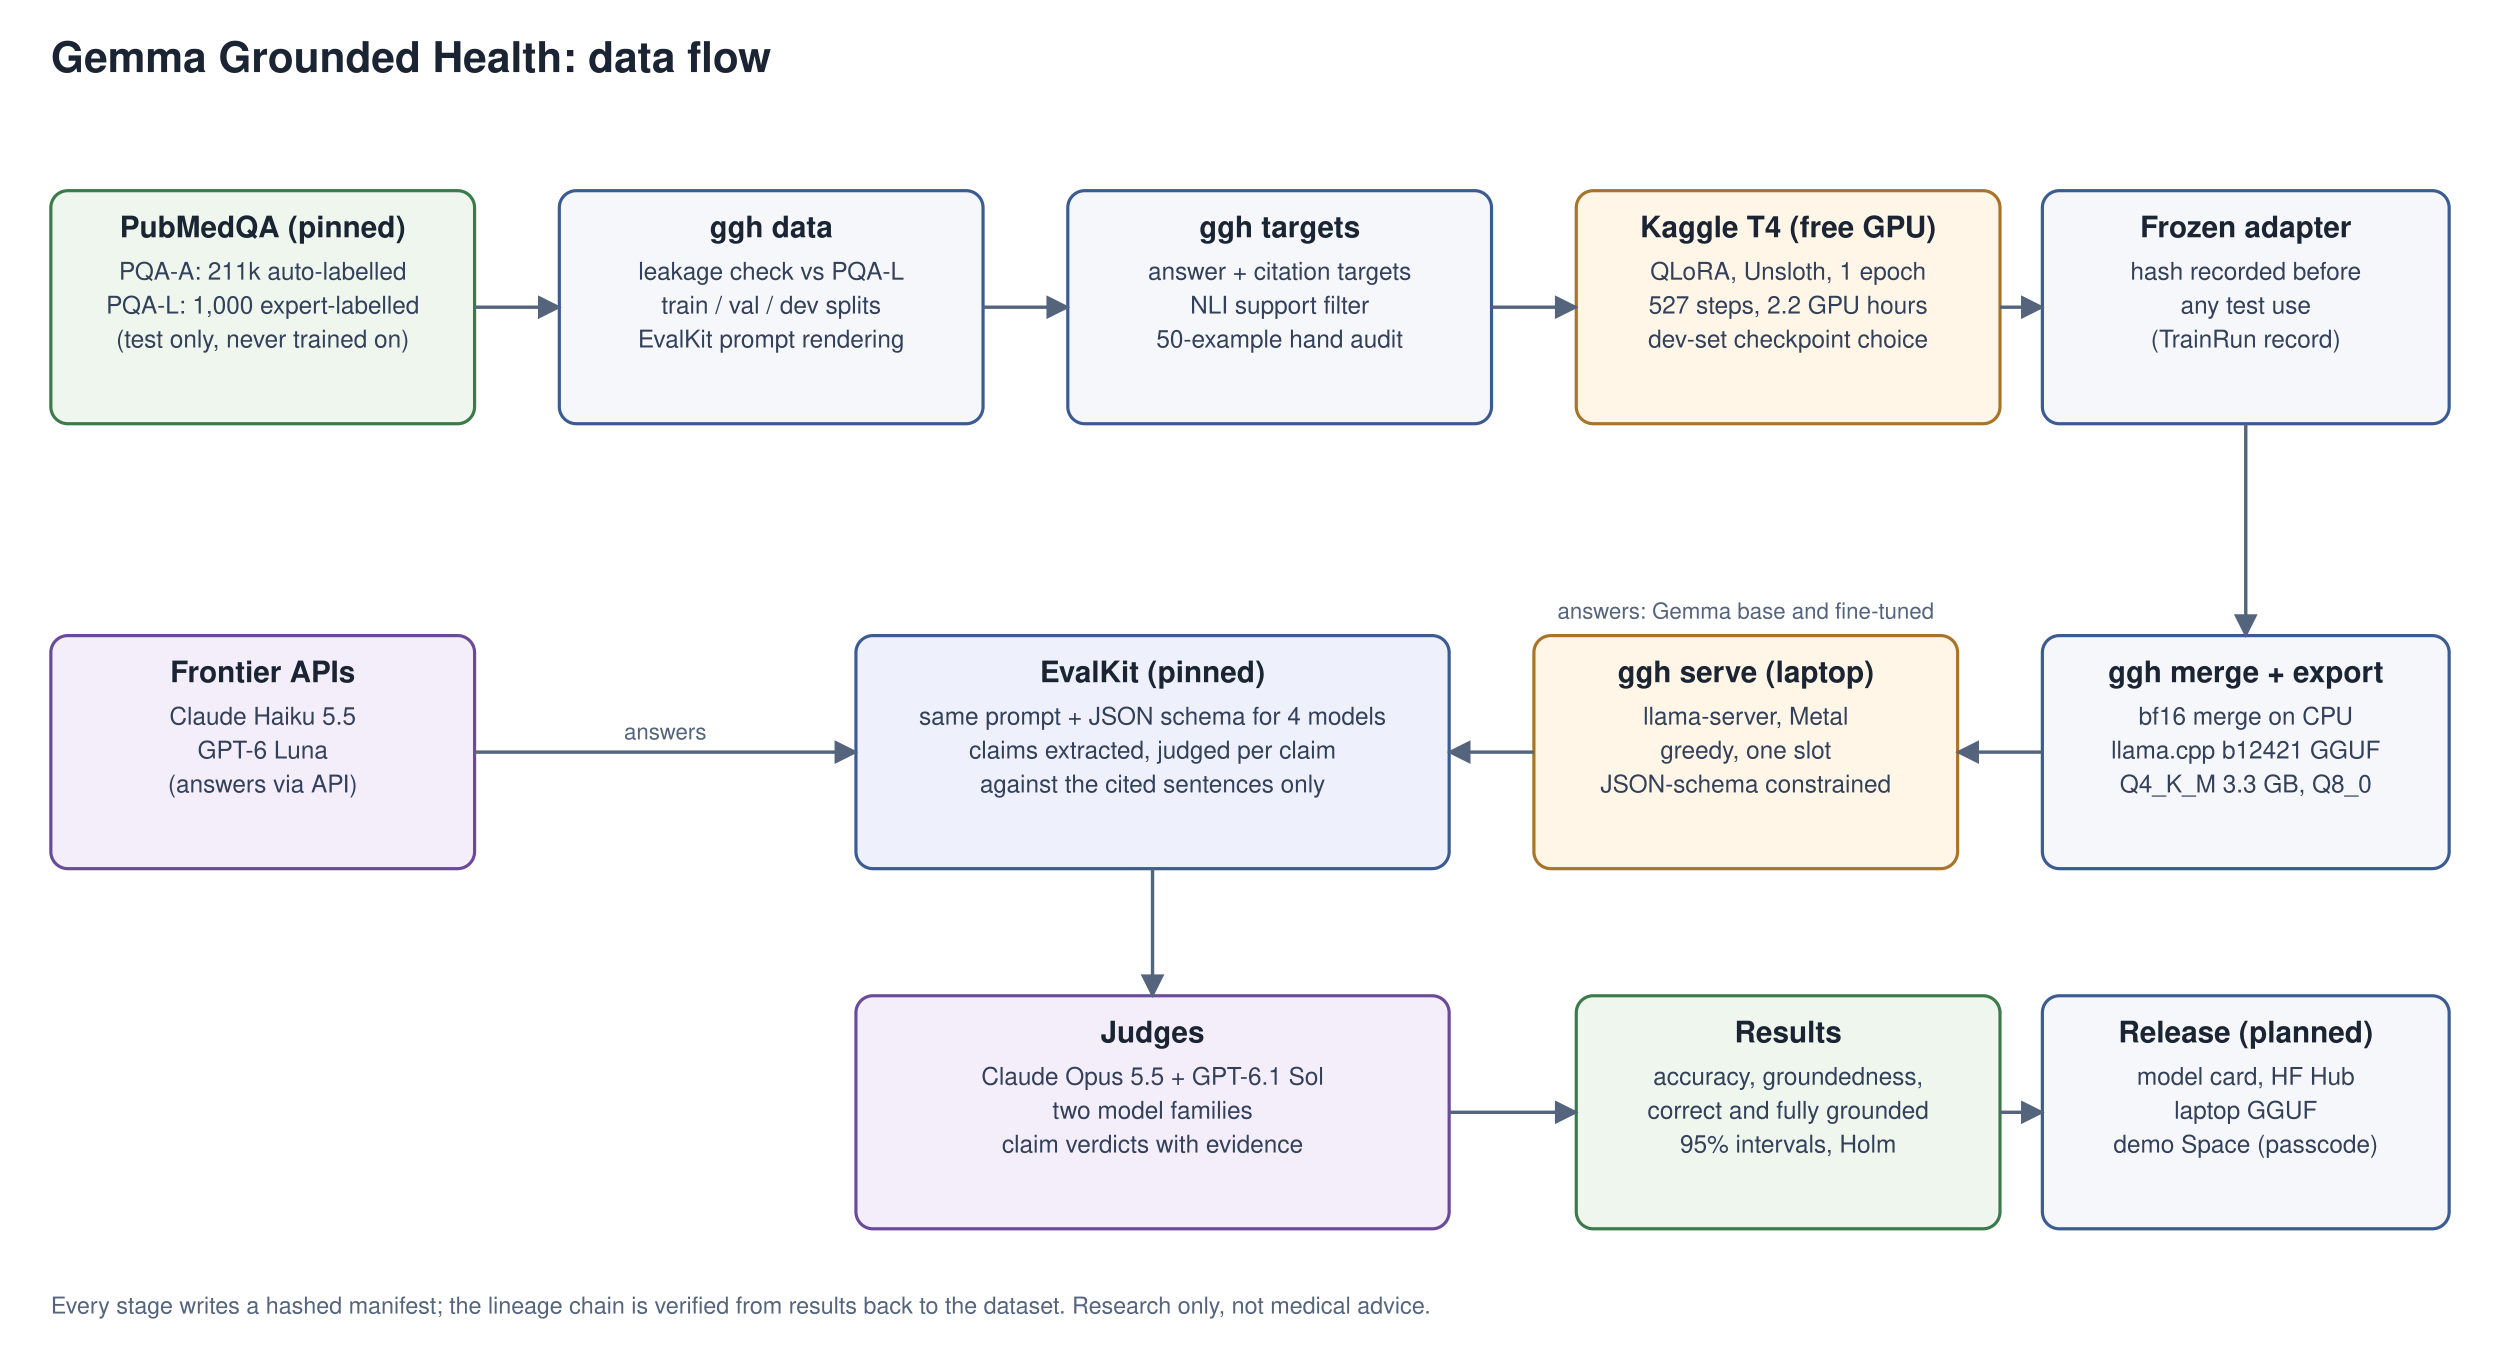
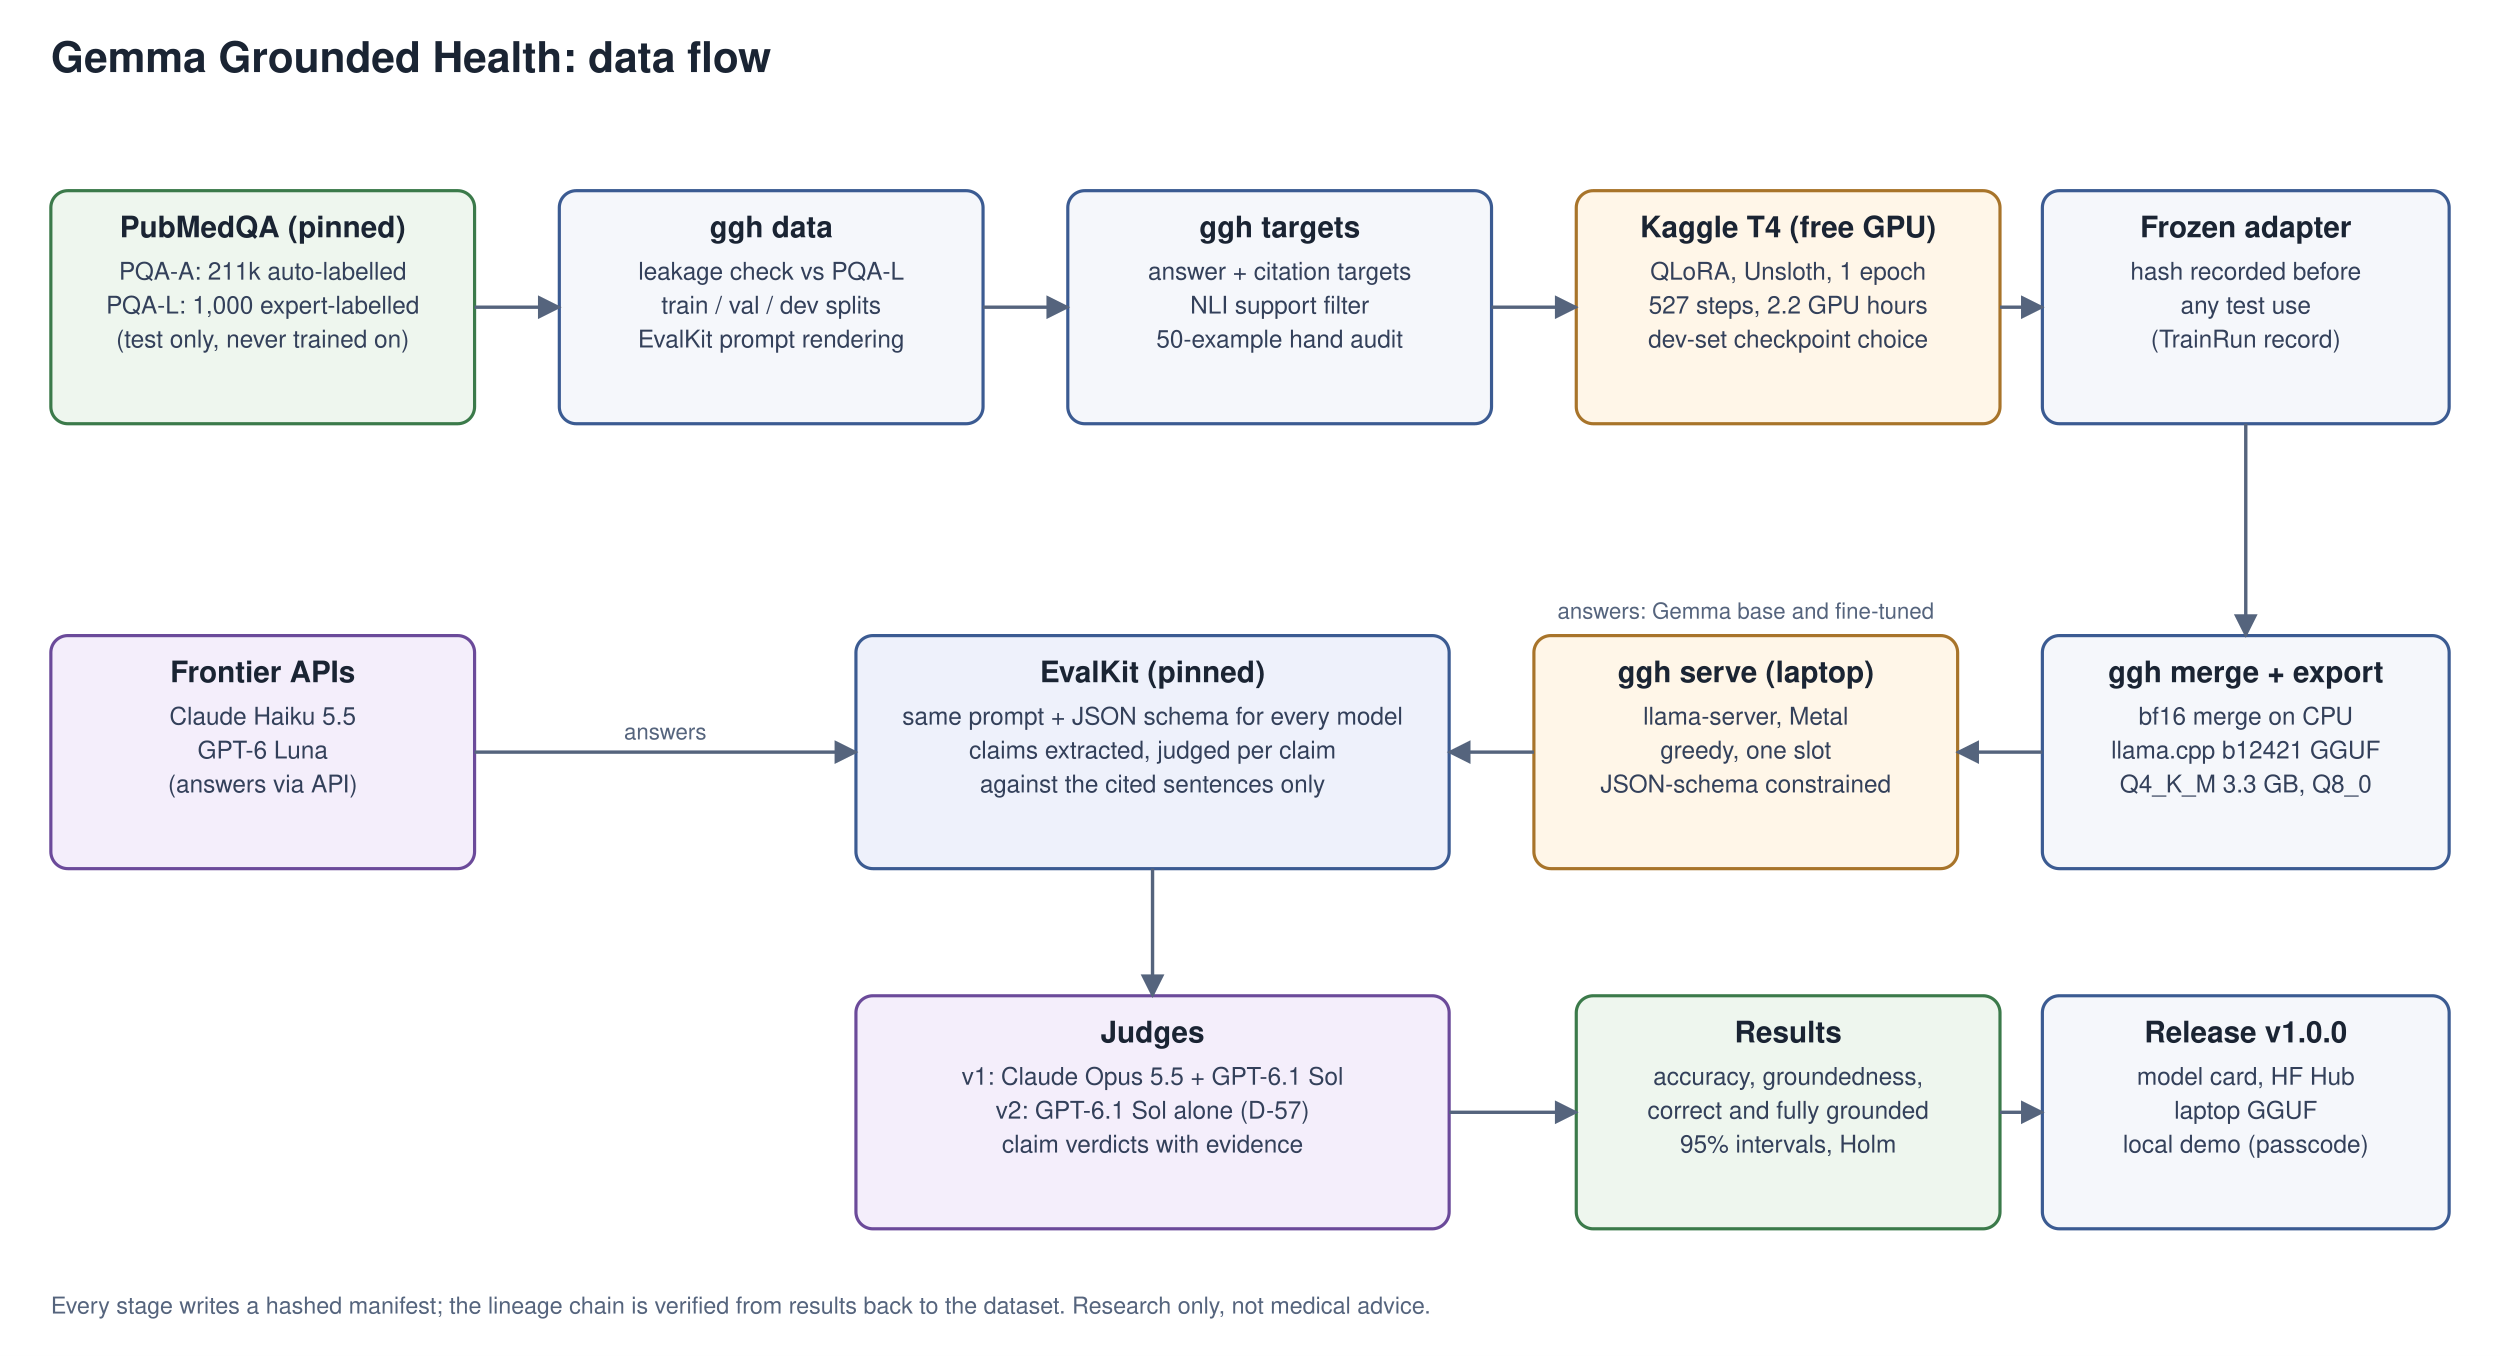
<svg xmlns="http://www.w3.org/2000/svg" width="1180" height="640" viewBox="0 0 1180 640" font-family="Helvetica, Arial, sans-serif">
  <defs>
    <marker id="a" viewBox="0 0 10 10" refX="9" refY="5" markerWidth="7" markerHeight="7" orient="auto">
      <path d="M0,0 L10,5 L0,10 z" fill="#55647d" />
    </marker>
  </defs>
  <rect width="1180" height="640" fill="#ffffff" />
  <text x="24" y="34" font-size="20" font-weight="700" fill="#1a2433">Gemma Grounded Health: data flow</text>
  <rect x="24" y="90" width="200" height="110" rx="8" fill="#eef6ee" stroke="#3b7a4a" stroke-width="1.5" />
  <text x="124.0" y="112" text-anchor="middle" font-size="14" font-weight="700" fill="#1a2433">PubMedQA (pinned)</text>
  <text x="124.0" y="132" text-anchor="middle" font-size="11.5" fill="#33405a">PQA-A: 211k auto-labelled</text>
  <text x="124.0" y="148" text-anchor="middle" font-size="11.5" fill="#33405a">PQA-L: 1,000 expert-labelled</text>
  <text x="124.0" y="164" text-anchor="middle" font-size="11.5" fill="#33405a">(test only, never trained on)</text>
  <rect x="264" y="90" width="200" height="110" rx="8" fill="#f5f7fb" stroke="#3b5b92" stroke-width="1.5" />
  <text x="364.0" y="112" text-anchor="middle" font-size="14" font-weight="700" fill="#1a2433">ggh data</text>
  <text x="364.0" y="132" text-anchor="middle" font-size="11.5" fill="#33405a">leakage check vs PQA-L</text>
  <text x="364.0" y="148" text-anchor="middle" font-size="11.5" fill="#33405a">train / val / dev splits</text>
  <text x="364.0" y="164" text-anchor="middle" font-size="11.5" fill="#33405a">EvalKit prompt rendering</text>
  <rect x="504" y="90" width="200" height="110" rx="8" fill="#f5f7fb" stroke="#3b5b92" stroke-width="1.5" />
  <text x="604.0" y="112" text-anchor="middle" font-size="14" font-weight="700" fill="#1a2433">ggh targets</text>
  <text x="604.0" y="132" text-anchor="middle" font-size="11.5" fill="#33405a">answer + citation targets</text>
  <text x="604.0" y="148" text-anchor="middle" font-size="11.5" fill="#33405a">NLI support filter</text>
  <text x="604.0" y="164" text-anchor="middle" font-size="11.5" fill="#33405a">50-example hand audit</text>
  <rect x="744" y="90" width="200" height="110" rx="8" fill="#fff6e8" stroke="#a8742a" stroke-width="1.5" />
  <text x="844.0" y="112" text-anchor="middle" font-size="14" font-weight="700" fill="#1a2433">Kaggle T4 (free GPU)</text>
  <text x="844.0" y="132" text-anchor="middle" font-size="11.5" fill="#33405a">QLoRA, Unsloth, 1 epoch</text>
  <text x="844.0" y="148" text-anchor="middle" font-size="11.5" fill="#33405a">527 steps, 2.2 GPU hours</text>
  <text x="844.0" y="164" text-anchor="middle" font-size="11.5" fill="#33405a">dev-set checkpoint choice</text>
  <rect x="964" y="90" width="192" height="110" rx="8" fill="#f5f7fb" stroke="#3b5b92" stroke-width="1.5" />
  <text x="1060.0" y="112" text-anchor="middle" font-size="14" font-weight="700" fill="#1a2433">Frozen adapter</text>
  <text x="1060.0" y="132" text-anchor="middle" font-size="11.5" fill="#33405a">hash recorded before</text>
  <text x="1060.0" y="148" text-anchor="middle" font-size="11.5" fill="#33405a">any test use</text>
  <text x="1060.0" y="164" text-anchor="middle" font-size="11.5" fill="#33405a">(TrainRun record)</text>
  <line x1="224" y1="145.0" x2="264" y2="145.0" stroke="#55647d" stroke-width="1.6" marker-end="url(#a)" />
  <line x1="464" y1="145.0" x2="504" y2="145.0" stroke="#55647d" stroke-width="1.6" marker-end="url(#a)" />
  <line x1="704" y1="145.0" x2="744" y2="145.0" stroke="#55647d" stroke-width="1.6" marker-end="url(#a)" />
  <line x1="944" y1="145.0" x2="964" y2="145.0" stroke="#55647d" stroke-width="1.6" marker-end="url(#a)" />
  <rect x="964" y="300" width="192" height="110" rx="8" fill="#f5f7fb" stroke="#3b5b92" stroke-width="1.5" />
  <text x="1060.0" y="322" text-anchor="middle" font-size="14" font-weight="700" fill="#1a2433">ggh merge + export</text>
  <text x="1060.0" y="342" text-anchor="middle" font-size="11.5" fill="#33405a">bf16 merge on CPU</text>
  <text x="1060.0" y="358" text-anchor="middle" font-size="11.5" fill="#33405a">llama.cpp b12421 GGUF</text>
  <text x="1060.0" y="374" text-anchor="middle" font-size="11.5" fill="#33405a">Q4_K_M 3.3 GB, Q8_0</text>
  <line x1="1060" y1="200" x2="1060" y2="300" stroke="#55647d" stroke-width="1.6" marker-end="url(#a)" />
  <rect x="724" y="300" width="200" height="110" rx="8" fill="#fff6e8" stroke="#a8742a" stroke-width="1.5" />
  <text x="824.0" y="322" text-anchor="middle" font-size="14" font-weight="700" fill="#1a2433">ggh serve (laptop)</text>
  <text x="824.0" y="342" text-anchor="middle" font-size="11.5" fill="#33405a">llama-server, Metal</text>
  <text x="824.0" y="358" text-anchor="middle" font-size="11.5" fill="#33405a">greedy, one slot</text>
  <text x="824.0" y="374" text-anchor="middle" font-size="11.5" fill="#33405a">JSON-schema constrained</text>
  <line x1="964" y1="355.0" x2="924" y2="355.0" stroke="#55647d" stroke-width="1.6" marker-end="url(#a)" />
  <rect x="404" y="300" width="280" height="110" rx="8" fill="#eef1fb" stroke="#3b5b92" stroke-width="1.5" />
  <text x="544.0" y="322" text-anchor="middle" font-size="14" font-weight="700" fill="#1a2433">EvalKit (pinned)</text>
-   <text x="544.0" y="342" text-anchor="middle" font-size="11.5" fill="#33405a">same prompt + JSON schema for 4 models</text>
+   <text x="544.0" y="342" text-anchor="middle" font-size="11.5" fill="#33405a">same prompt + JSON schema for every model</text>
  <text x="544.0" y="358" text-anchor="middle" font-size="11.5" fill="#33405a">claims extracted, judged per claim</text>
  <text x="544.0" y="374" text-anchor="middle" font-size="11.5" fill="#33405a">against the cited sentences only</text>
  <line x1="724" y1="355.0" x2="684" y2="355.0" stroke="#55647d" stroke-width="1.6" marker-end="url(#a)" />
  <text x="824" y="292" text-anchor="middle" font-size="10.5" fill="#55647d">answers: Gemma base and fine-tuned</text>
  <rect x="24" y="300" width="200" height="110" rx="8" fill="#f4eefb" stroke="#6b4a9a" stroke-width="1.5" />
  <text x="124.0" y="322" text-anchor="middle" font-size="14" font-weight="700" fill="#1a2433">Frontier APIs</text>
  <text x="124.0" y="342" text-anchor="middle" font-size="11.5" fill="#33405a">Claude Haiku 5.5</text>
  <text x="124.0" y="358" text-anchor="middle" font-size="11.5" fill="#33405a">GPT-6 Luna</text>
  <text x="124.0" y="374" text-anchor="middle" font-size="11.5" fill="#33405a">(answers via API)</text>
  <line x1="224" y1="355.0" x2="404" y2="355.0" stroke="#55647d" stroke-width="1.6" marker-end="url(#a)" />
  <text x="314.0" y="349.0" text-anchor="middle" font-size="10.5" fill="#55647d">answers</text>
  <rect x="404" y="470" width="280" height="110" rx="8" fill="#f4eefb" stroke="#6b4a9a" stroke-width="1.5" />
  <text x="544.0" y="492" text-anchor="middle" font-size="14" font-weight="700" fill="#1a2433">Judges</text>
-   <text x="544.0" y="512" text-anchor="middle" font-size="11.5" fill="#33405a">Claude Opus 5.5 + GPT-6.1 Sol</text>
-   <text x="544.0" y="528" text-anchor="middle" font-size="11.5" fill="#33405a">two model families</text>
+   <text x="544.0" y="512" text-anchor="middle" font-size="11.5" fill="#33405a">v1: Claude Opus 5.5 + GPT-6.1 Sol</text>
+   <text x="544.0" y="528" text-anchor="middle" font-size="11.5" fill="#33405a">v2: GPT-6.1 Sol alone (D-57)</text>
  <text x="544.0" y="544" text-anchor="middle" font-size="11.5" fill="#33405a">claim verdicts with evidence</text>
  <line x1="544" y1="410" x2="544" y2="470" stroke="#55647d" stroke-width="1.6" marker-end="url(#a)" />
  <rect x="744" y="470" width="200" height="110" rx="8" fill="#eef6ee" stroke="#3b7a4a" stroke-width="1.5" />
  <text x="844.0" y="492" text-anchor="middle" font-size="14" font-weight="700" fill="#1a2433">Results</text>
  <text x="844.0" y="512" text-anchor="middle" font-size="11.5" fill="#33405a">accuracy, groundedness,</text>
  <text x="844.0" y="528" text-anchor="middle" font-size="11.5" fill="#33405a">correct and fully grounded</text>
  <text x="844.0" y="544" text-anchor="middle" font-size="11.5" fill="#33405a">95% intervals, Holm</text>
  <line x1="684" y1="525.0" x2="744" y2="525.0" stroke="#55647d" stroke-width="1.6" marker-end="url(#a)" />
  <rect x="964" y="470" width="192" height="110" rx="8" fill="#f5f7fb" stroke="#3b5b92" stroke-width="1.5" />
-   <text x="1060.0" y="492" text-anchor="middle" font-size="14" font-weight="700" fill="#1a2433">Release (planned)</text>
+   <text x="1060.0" y="492" text-anchor="middle" font-size="14" font-weight="700" fill="#1a2433">Release v1.0.0</text>
  <text x="1060.0" y="512" text-anchor="middle" font-size="11.5" fill="#33405a">model card, HF Hub</text>
  <text x="1060.0" y="528" text-anchor="middle" font-size="11.5" fill="#33405a">laptop GGUF</text>
-   <text x="1060.0" y="544" text-anchor="middle" font-size="11.5" fill="#33405a">demo Space (passcode)</text>
+   <text x="1060.0" y="544" text-anchor="middle" font-size="11.5" fill="#33405a">local demo (passcode)</text>
  <line x1="944" y1="525.0" x2="964" y2="525.0" stroke="#55647d" stroke-width="1.6" marker-end="url(#a)" />
  <text x="24" y="620" font-size="11" fill="#55647d">Every stage writes a hashed manifest; the lineage chain is verified from results back to the dataset. Research only, not medical advice.</text>
</svg>
